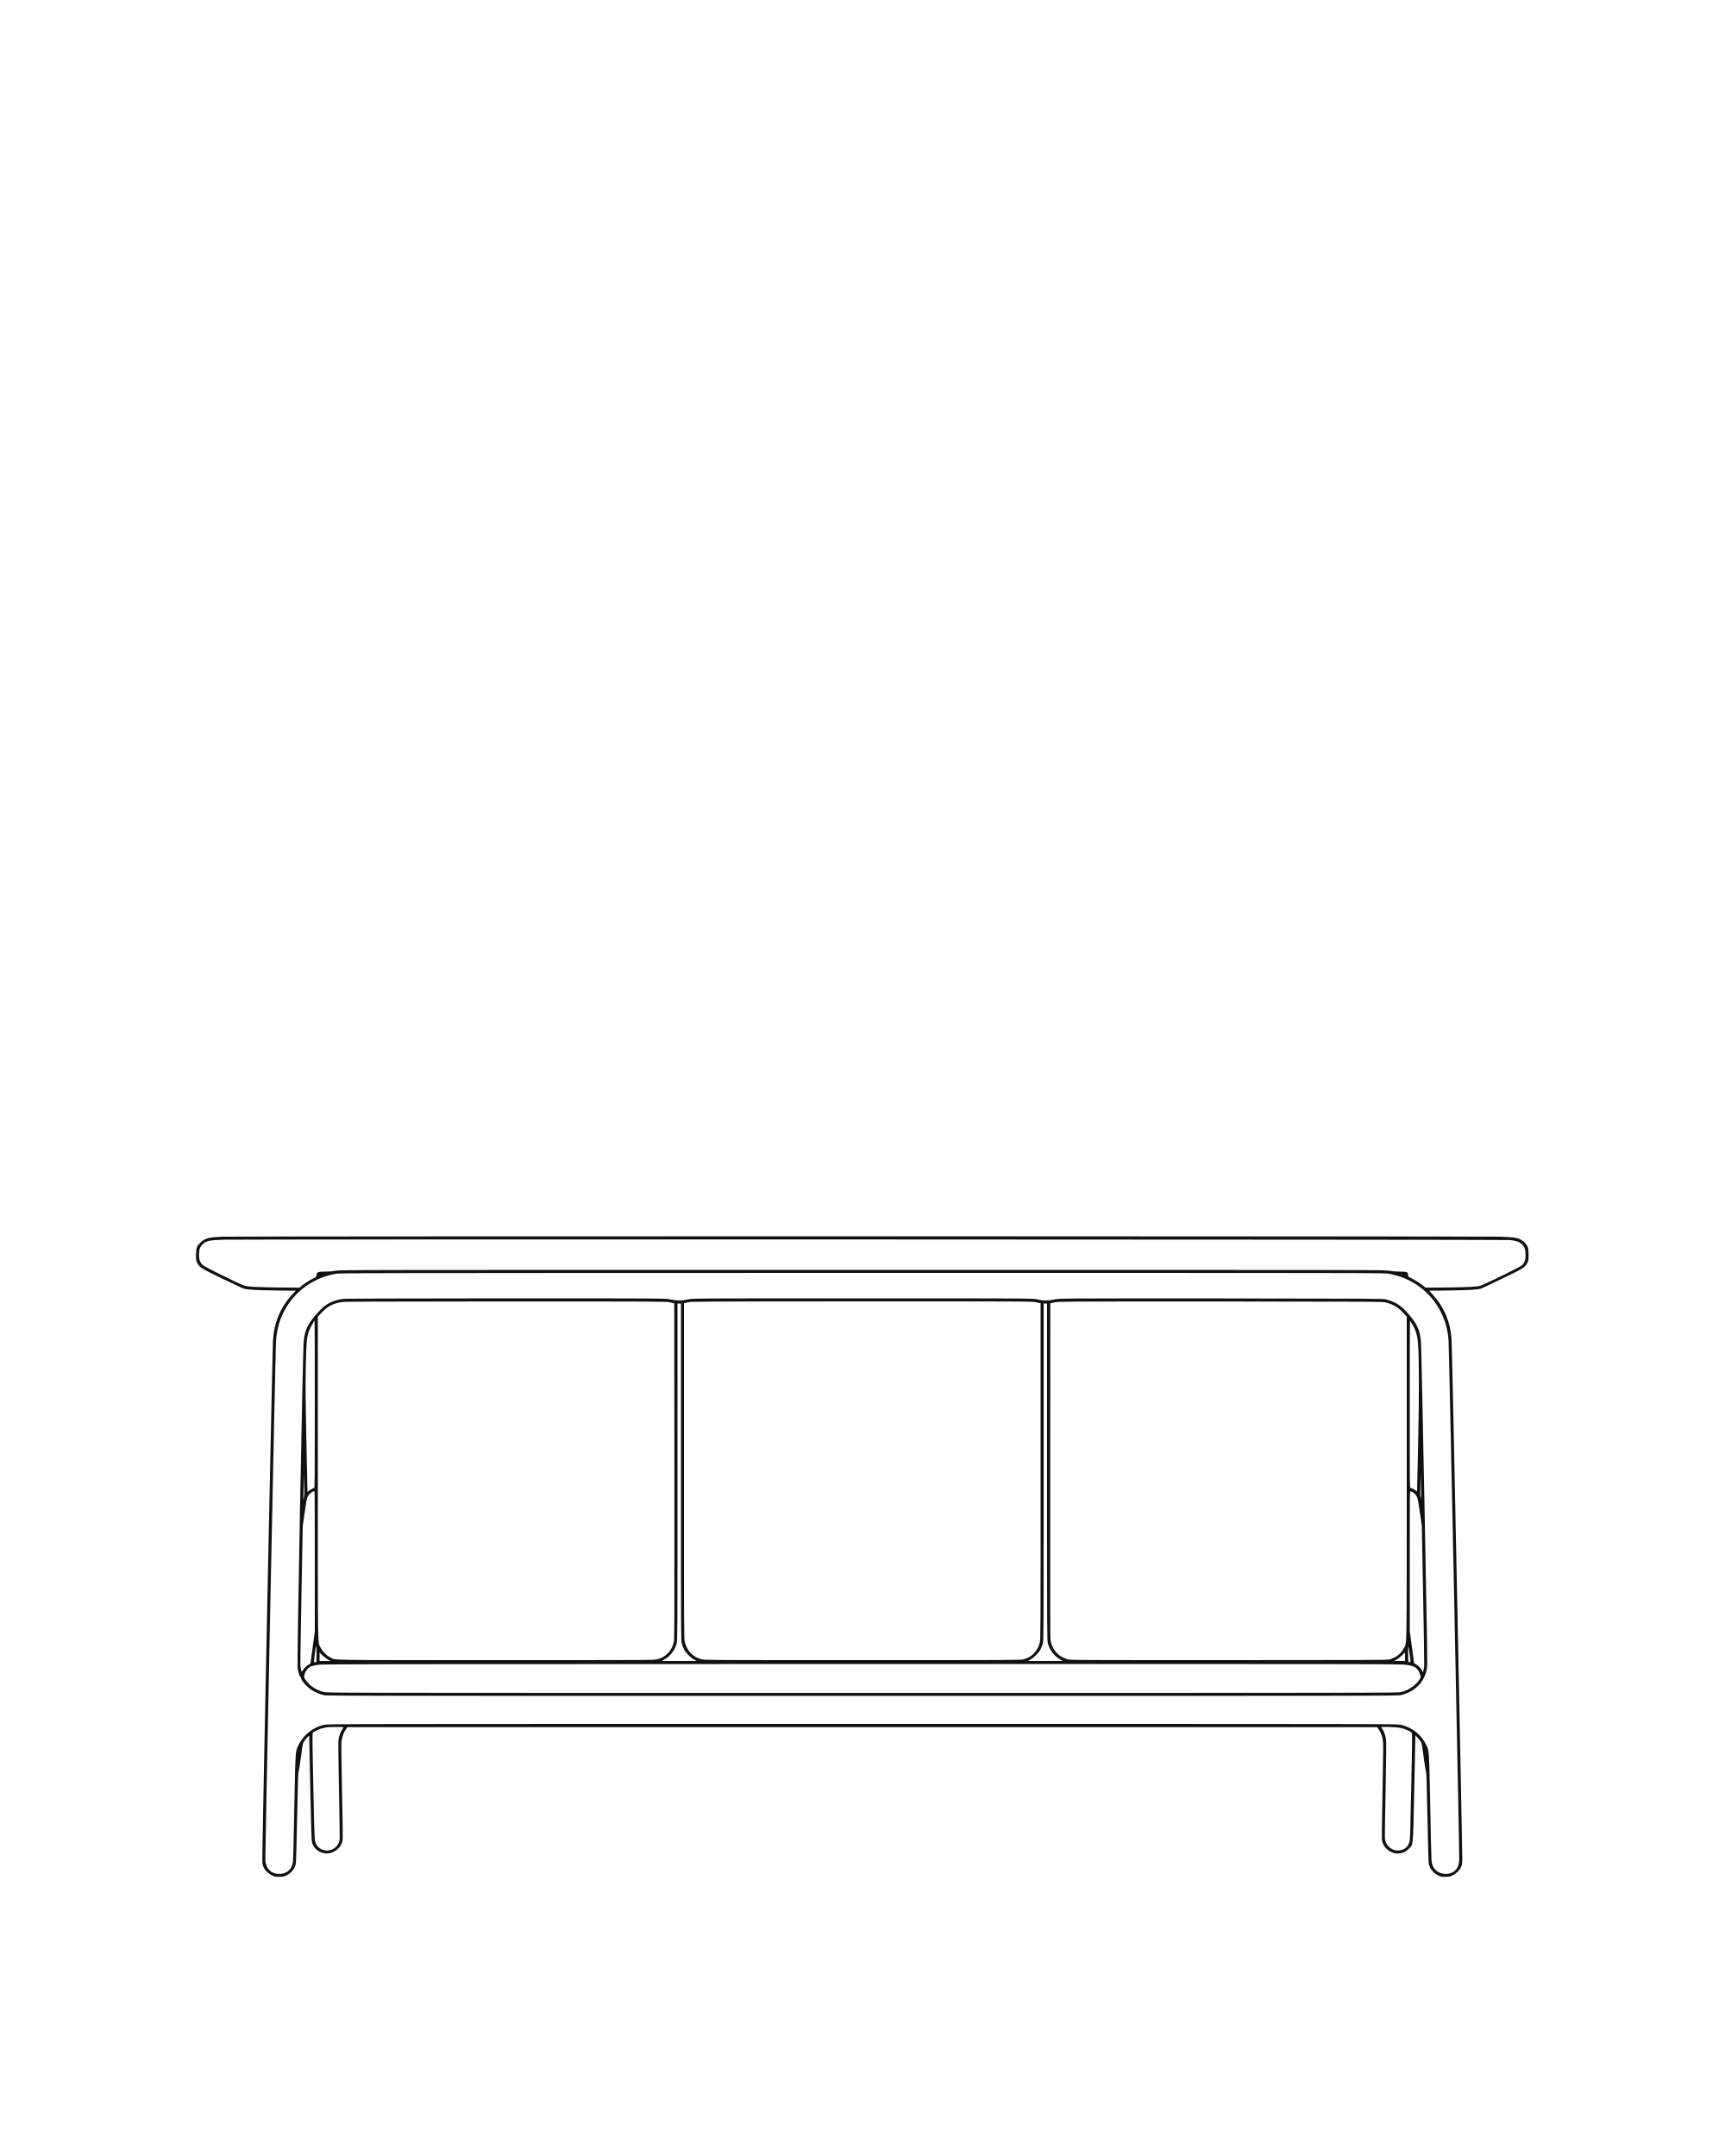
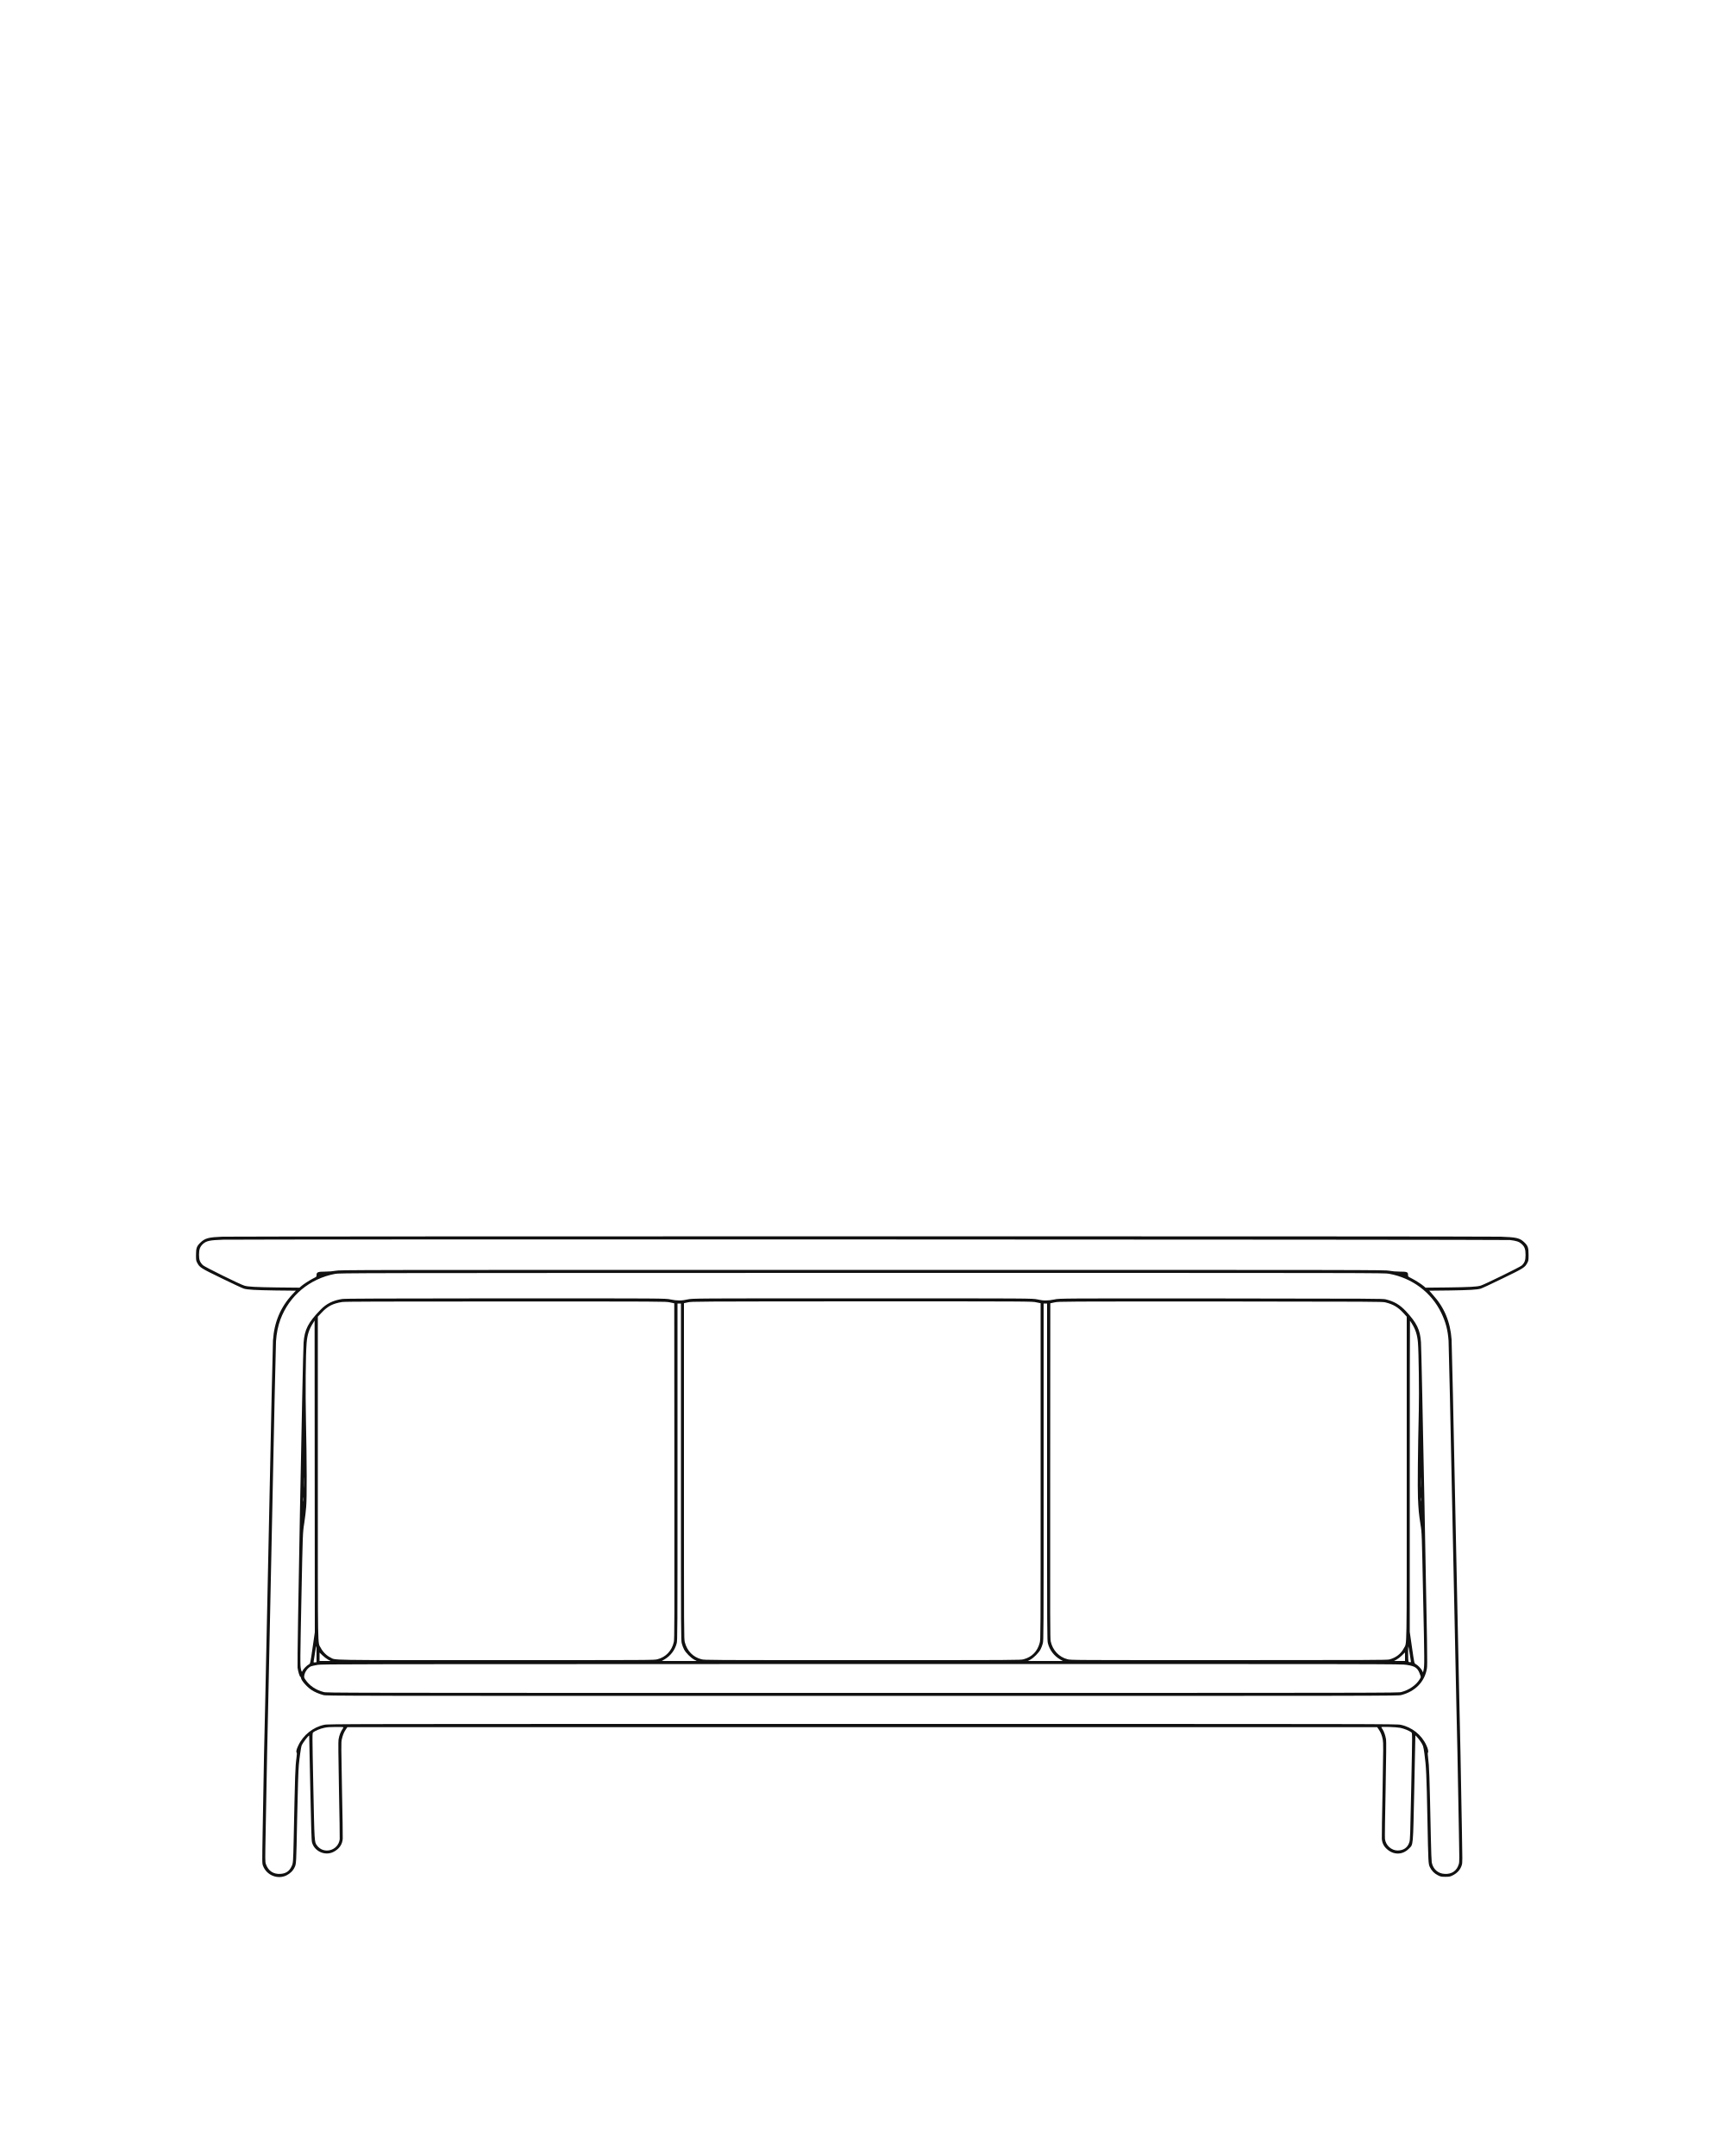
<svg xmlns="http://www.w3.org/2000/svg" width="2000" height="2500" viewBox="0 0 2000 2500">
  <g transform="translate(221 1427) scale(0.5)">
    <g transform="translate(0,1514) scale(0.25,-0.25)" fill="#111111" stroke="none">
-       <path d="M296 6000 c-127 -5 -160 -13 -202 -52 -38 -36 -44 -53 -44 -118 0 -49 1 -53 11 -72 23 -44 33 -50 231 -146 100 -49 191 -91 202 -94 35 -10 103 -14 295 -17 l187 -2 -31 -33 c-111 -119 -170 -259 -181 -429 -5 -72 -101 -4746 -99 -4817 1 -40 2 -49 12 -69 14 -31 45 -60 78 -76 25 -12 30 -13 67 -13 37 0 42 1 67 13 46 23 77 62 87 108 2 10 8 205 12 432 7 336 9 415 14 426 3 7 13 69 22 136 16 124 16 124 32 146 16 24 44 53 44 47 0 -2 5 -221 10 -486 8 -376 11 -487 16 -503 22 -82 118 -126 195 -90 55 26 87 70 90 125 1 17 -2 224 -7 461 -7 378 -8 434 -2 458 8 38 20 68 37 93 l15 22 4776 0 4776 0 15 -22 c18 -26 30 -56 37 -96 5 -26 5 -81 -2 -458 -5 -235 -8 -441 -7 -458 2 -38 17 -69 44 -94 62 -59 147 -59 206 0 43 44 39 1 51 564 5 266 10 485 10 486 0 5 31 -29 44 -49 16 -22 16 -22 32 -146 9 -67 19 -129 22 -136 5 -11 7 -89 14 -426 4 -227 10 -422 12 -432 10 -46 41 -85 87 -108 25 -12 30 -13 67 -13 37 0 42 1 67 13 33 16 64 45 78 76 9 20 11 30 12 67 2 67 -94 4759 -99 4828 -12 164 -67 297 -173 414 l-34 39 184 2 c190 3 258 7 293 17 11 3 102 45 202 94 198 96 208 102 231 146 10 19 11 23 11 74 0 67 -6 84 -42 118 -41 38 -71 45 -217 50 -121 5 -11730 4 -11855 0z m11941 -31 c59 -7 84 -15 107 -35 30 -27 38 -50 38 -104 0 -49 -8 -71 -35 -97 -14 -14 -347 -177 -381 -187 -36 -11 -105 -14 -310 -17 l-202 -2 -16 14 c-22 19 -80 56 -116 74 -30 15 -30 15 -30 32 0 25 -10 29 -77 29 -36 0 -67 3 -97 8 -43 8 -61 8 -4886 8 -4825 0 -4843 0 -4886 -8 -30 -5 -61 -8 -98 -8 -67 0 -80 -5 -80 -32 0 -16 0 -16 -29 -30 -35 -18 -92 -54 -113 -73 l-16 -14 -202 2 c-205 3 -274 6 -310 17 -38 11 -367 173 -383 189 -29 28 -37 49 -37 97 0 52 9 75 38 102 31 27 62 34 184 38 140 5 11893 2 11937 -3z m-1121 -313 c214 -39 392 -172 484 -362 41 -85 61 -159 68 -260 5 -68 102 -4765 99 -4818 -4 -82 -55 -131 -133 -127 -70 3 -118 52 -124 123 -2 14 -7 242 -12 506 -11 526 -9 507 -36 564 -44 97 -135 169 -238 190 -38 8 -102 8 -4992 8 -4890 0 -4954 0 -4992 -8 -104 -21 -197 -96 -242 -194 -27 -58 -25 -38 -36 -564 -5 -264 -10 -492 -12 -506 -6 -70 -51 -116 -120 -119 -80 -4 -134 48 -137 133 -2 57 94 4737 99 4807 5 76 19 144 41 203 82 221 272 379 507 423 42 8 82 8 4886 9 4844 0 4844 0 4890 -8z m-9702 -4215 c-23 -34 -35 -64 -42 -106 -3 -18 -2 -134 4 -464 5 -243 8 -449 7 -460 -13 -107 -150 -144 -212 -57 -23 33 -22 21 -33 550 -10 490 -10 490 -1 498 17 14 66 35 102 42 26 6 53 8 108 8 74 0 74 0 67 -11z m9805 3 c37 -7 86 -28 104 -42 9 -8 9 -8 -1 -500 -10 -473 -10 -494 -18 -520 -16 -50 -54 -76 -110 -76 -57 1 -109 48 -116 107 -2 9 1 215 6 458 6 332 7 447 4 466 -6 36 -18 71 -32 93 -7 10 -12 19 -12 20 0 6 141 1 175 -6z M1406 5422 c-86 -13 -148 -44 -202 -101 -114 -117 -147 -183 -156 -303 -8 -104 -62 -2980 -56 -3016 5 -38 19 -82 26 -85 4 -1 6 -6 6 -10 0 -21 53 -82 96 -111 28 -19 72 -38 111 -48 30 -8 84 -8 4999 -8 4915 0 4969 0 4999 8 130 33 218 124 238 246 6 33 4 158 -22 1504 -16 807 -30 1493 -33 1524 -8 115 -39 178 -138 285 -58 62 -109 92 -190 112 -29 6 -98 7 -1525 8 -1496 1 -1496 1 -1545 -9 -64 -13 -103 -13 -160 0 -44 10 -44 10 -1622 10 -1578 0 -1578 0 -1622 -10 -57 -13 -97 -13 -160 0 -48 10 -48 10 -1530 10 -1165 -1 -1489 -2 -1514 -6z m3038 -31 l42 -9 1 -1556 c1 -1411 1 -1559 -5 -1585 -18 -82 -74 -141 -152 -161 -31 -8 -40 -8 -1496 -8 -1614 0 -1483 -2 -1538 25 -34 16 -70 52 -89 89 -29 57 -27 -83 -27 1576 l0 1496 33 35 c57 62 105 87 193 101 25 4 336 5 1514 5 1482 0 1482 0 1524 -8z m3400 0 l40 -8 0 -1559 c0 -1539 0 -1559 -8 -1590 -21 -81 -73 -134 -150 -154 -31 -8 -50 -8 -1494 -8 -1444 0 -1463 0 -1494 8 -78 20 -133 77 -154 158 -8 31 -8 51 -8 1588 l0 1557 37 8 c37 8 44 8 1614 9 1577 0 1577 0 1617 -9z m3236 0 c74 -18 118 -44 168 -98 l32 -35 0 -1498 c0 -1662 2 -1521 -27 -1578 -27 -52 -74 -88 -135 -104 -21 -5 -190 -6 -1488 -6 -1456 0 -1465 0 -1496 8 -79 20 -138 83 -156 165 -6 26 -6 174 -5 1583 l1 1554 42 9 c42 8 42 8 1538 8 1427 -1 1497 -2 1526 -8z m-6532 -1572 c0 -1542 0 -1562 8 -1593 4 -17 14 -42 21 -55 16 -31 62 -77 93 -94 l24 -13 -162 0 -162 0 26 15 c55 32 96 86 112 147 8 31 8 51 8 1593 l0 1561 16 0 16 0 0 -1561z m3396 0 c0 -1542 0 -1562 8 -1593 16 -61 57 -115 112 -147 l26 -15 -162 0 -162 0 24 13 c31 17 77 63 93 94 7 13 17 38 21 55 8 31 8 51 8 1593 l0 1561 16 0 16 0 0 -1561z m-6792 625 c0 -696 -1 -776 -6 -776 -9 0 -39 -16 -51 -27 -6 -6 -11 -10 -11 -9 0 1 -5 210 -10 465 -8 387 -9 496 -6 664 5 281 9 319 39 385 10 23 40 74 43 74 1 0 2 -349 2 -776z m10175 751 c35 -56 51 -106 57 -181 11 -140 12 -444 2 -916 -5 -253 -10 -461 -10 -462 0 -1 -4 2 -9 7 -12 11 -41 25 -51 25 -8 0 -8 0 -8 776 0 427 1 776 2 776 1 0 8 -11 17 -25z m-10272 -1581 c-1 -15 -4 -34 -6 -42 -4 -13 -5 -11 -3 12 1 14 2 68 3 120 l0 94 4 -78 c2 -43 2 -91 2 -106z m10358 -50 c-1 -1 -1 3 -1 8 0 5 -2 12 -4 17 -4 6 -4 37 -1 109 l3 100 2 -116 c1 -64 2 -117 1 -118z m-10261 -575 l0 -652 -20 -147 c-11 -80 -20 -147 -20 -148 0 -1 -7 -5 -15 -10 -17 -8 -55 -46 -59 -59 -6 -20 -13 -4 -20 47 -1 10 3 305 10 656 l12 638 18 128 c15 102 20 131 28 146 11 21 33 43 46 46 5 1 10 3 11 4 1 1 4 2 6 2 2 0 3 -293 3 -651z m10178 645 c11 -3 34 -26 44 -46 8 -15 13 -44 28 -146 l18 -128 12 -640 c7 -352 11 -648 10 -658 -1 -10 -5 -27 -7 -38 l-4 -20 -8 16 c-11 22 -40 52 -59 60 -9 4 -16 8 -16 10 0 1 -9 69 -20 150 l-20 147 0 650 c0 617 0 650 7 647 4 -1 10 -3 15 -4z m-10162 -1508 c0 -74 0 -74 -12 -74 -15 0 -14 -4 -4 76 13 98 16 98 16 -2z m10139 2 c11 -82 11 -77 -2 -75 -11 1 -11 1 -12 75 -1 42 0 72 2 70 2 -2 8 -34 12 -70z m-10033 -51 l24 -13 -51 0 -51 0 0 39 0 39 27 -26 c15 -14 38 -32 51 -39z m9990 27 l0 -40 -51 0 -51 0 24 13 c13 7 36 25 50 39 14 15 26 27 27 27 1 1 1 -17 1 -39z m15 -76 c85 -13 105 -29 128 -100 5 -12 4 -16 -8 -35 -32 -53 -99 -99 -169 -117 -31 -8 -49 -8 -4998 -8 -4967 0 -4967 0 -4998 8 -73 19 -132 59 -170 116 -11 16 -12 20 -10 36 5 36 34 75 64 87 7 3 34 8 60 13 47 7 163 7 5047 8 5000 0 5000 0 5054 -8z" />
+       <path d="M296 6000 c-127 -5 -160 -13 -202 -52 -38 -36 -44 -53 -44 -118 0 -49 1 -53 11 -72 23 -44 33 -50 231 -146 100 -49 191 -91 202 -94 35 -10 103 -14 295 -17 l187 -2 -31 -33 c-111 -119 -170 -259 -181 -429 -2 -34 -19 -773 -36 -1641 -18 -868 -34 -1639 -36 -1714 -5 -150 -17 -764 -24 -1210 -5 -286 -5 -286 4 -309 33 -87 135 -128 217 -88 35 18 61 43 76 76 15 31 15 32 23 441 6 291 11 456 16 510 6 65 20 162 25 176 11 28 71 106 71 92 0 -2 5 -221 10 -486 8 -376 11 -487 16 -503 22 -82 118 -126 195 -90 55 26 87 70 90 125 1 17 -2 224 -7 461 -7 378 -8 434 -2 458 8 38 20 68 37 93 l15 22 4776 0 4776 0 15 -22 c18 -26 30 -56 37 -96 5 -26 5 -81 -2 -458 -5 -235 -8 -441 -7 -458 2 -38 17 -69 44 -94 62 -59 147 -59 206 0 43 44 39 1 51 564 5 266 10 485 10 486 0 6 32 -31 48 -55 24 -36 26 -41 36 -113 16 -116 20 -193 28 -614 8 -404 8 -408 23 -439 16 -33 41 -59 76 -76 25 -12 30 -13 67 -13 35 0 43 1 64 11 46 22 76 55 89 99 6 20 6 47 1 304 -8 485 -20 1068 -24 1208 -2 74 -18 847 -36 1718 -17 871 -34 1611 -36 1644 -12 164 -67 297 -173 414 l-34 39 184 2 c190 3 258 7 293 17 11 3 102 45 202 94 198 96 208 102 231 146 10 19 11 23 11 74 0 67 -6 84 -42 118 -41 38 -71 45 -217 50 -121 5 -11730 4 -11855 0z m11941 -31 c59 -7 84 -15 107 -35 30 -27 38 -50 38 -104 0 -49 -8 -71 -35 -97 -14 -14 -347 -177 -381 -187 -36 -11 -105 -14 -310 -17 l-202 -2 -16 14 c-22 19 -80 56 -116 74 -30 15 -30 15 -30 32 0 25 -10 29 -77 29 -36 0 -67 3 -97 8 -43 8 -61 8 -4886 8 -4825 0 -4843 0 -4886 -8 -30 -5 -61 -8 -98 -8 -67 0 -80 -5 -80 -32 0 -16 0 -16 -29 -30 -35 -18 -92 -54 -113 -73 l-16 -14 -202 2 c-205 3 -274 6 -310 17 -38 11 -367 173 -383 189 -29 28 -37 49 -37 97 0 52 9 75 38 102 31 27 62 34 184 38 140 5 11893 2 11937 -3z m-1121 -313 c214 -39 392 -172 484 -362 41 -85 61 -159 68 -260 2 -33 19 -773 36 -1644 18 -871 34 -1643 36 -1716 4 -129 15 -667 24 -1202 5 -245 5 -272 -1 -292 -18 -62 -65 -95 -131 -91 -62 3 -107 43 -120 106 -2 10 -6 108 -8 217 -13 608 -15 670 -26 757 -4 28 -4 43 -1 46 6 7 0 36 -15 67 -44 97 -135 169 -238 190 -38 8 -102 8 -4992 8 -4890 0 -4954 0 -4992 -8 -104 -21 -197 -96 -242 -194 -16 -33 -21 -56 -15 -63 4 -4 3 -18 -1 -49 -12 -91 -13 -134 -26 -754 -5 -220 -5 -223 -20 -254 -21 -45 -53 -66 -104 -69 -65 -4 -113 29 -134 92 -7 19 -7 40 -2 293 9 518 20 1069 24 1202 2 74 18 844 36 1712 17 868 34 1607 36 1641 5 76 19 144 41 203 82 221 272 379 507 423 42 8 82 8 4886 9 4844 0 4844 0 4890 -8z m-9702 -4215 c-23 -34 -35 -64 -42 -106 -3 -18 -2 -134 4 -464 5 -243 8 -449 7 -460 -13 -107 -150 -144 -212 -57 -23 33 -22 21 -33 550 -10 490 -10 490 -1 498 17 14 66 35 102 42 26 6 53 8 108 8 74 0 74 0 67 -11z m9805 3 c37 -7 86 -28 104 -42 9 -8 9 -8 -1 -500 -10 -473 -10 -494 -18 -520 -16 -50 -54 -76 -110 -76 -57 1 -109 48 -116 107 -2 9 1 215 6 458 6 332 7 447 4 466 -6 36 -18 71 -32 93 -7 10 -12 19 -12 20 0 6 141 1 175 -6z M1406 5422 c-86 -13 -148 -44 -202 -101 -114 -117 -147 -183 -156 -303 -8 -104 -62 -2980 -56 -3016 5 -38 19 -82 26 -85 4 -1 6 -6 6 -10 0 -21 53 -82 96 -111 28 -19 72 -38 111 -48 30 -8 84 -8 4999 -8 4915 0 4969 0 4999 8 130 33 218 124 238 246 6 33 4 158 -22 1504 -16 807 -30 1493 -33 1524 -8 115 -39 178 -138 285 -58 62 -109 92 -190 112 -29 6 -98 7 -1525 8 -1496 1 -1496 1 -1545 -9 -64 -13 -103 -13 -160 0 -44 10 -44 10 -1622 10 -1578 0 -1578 0 -1622 -10 -57 -13 -97 -13 -160 0 -48 10 -48 10 -1530 10 -1165 -1 -1489 -2 -1514 -6z m3038 -31 l42 -9 1 -1556 c1 -1411 1 -1559 -5 -1585 -18 -82 -74 -141 -152 -161 -31 -8 -40 -8 -1496 -8 -1614 0 -1483 -2 -1538 25 -34 16 -70 52 -89 89 -29 57 -27 -83 -27 1576 l0 1496 33 35 c57 62 105 87 193 101 25 4 336 5 1514 5 1482 0 1482 0 1524 -8z m3400 0 l40 -8 0 -1559 c0 -1539 0 -1559 -8 -1590 -21 -81 -73 -134 -150 -154 -31 -8 -50 -8 -1494 -8 -1444 0 -1463 0 -1494 8 -78 20 -133 77 -154 158 -8 31 -8 51 -8 1588 l0 1557 37 8 c37 8 44 8 1614 9 1577 0 1577 0 1617 -9z m3236 0 c74 -18 118 -44 168 -98 l32 -35 0 -1498 c0 -1662 2 -1521 -27 -1578 -27 -52 -74 -88 -135 -104 -21 -5 -190 -6 -1488 -6 -1456 0 -1465 0 -1496 8 -79 20 -138 83 -156 165 -6 26 -6 174 -5 1583 l1 1554 42 9 c42 8 42 8 1538 8 1427 -1 1497 -2 1526 -8z m-6532 -1572 c0 -1542 0 -1562 8 -1593 4 -17 14 -42 21 -55 16 -31 62 -77 93 -94 l24 -13 -162 0 -162 0 26 15 c55 32 96 86 112 147 8 31 8 51 8 1593 l0 1561 16 0 16 0 0 -1561z m3396 0 c0 -1542 0 -1562 8 -1593 16 -61 57 -115 112 -147 l26 -15 -162 0 -162 0 24 13 c31 17 77 63 93 94 7 13 17 38 21 55 8 31 8 51 8 1593 l0 1561 16 0 16 0 0 -1561z m-6813 -1634 c-21 -146 -21 -146 -35 -153 -17 -8 -54 -47 -58 -59 -4 -14 -9 -10 -14 12 -9 40 -8 79 4 673 12 596 12 596 26 684 7 48 16 117 18 152 7 82 6 423 -2 794 -6 278 -3 610 6 726 6 75 22 125 58 182 l16 26 1 -1446 1 -1446 -21 -145z m10196 3010 c35 -56 51 -106 57 -179 7 -85 12 -463 8 -626 -9 -393 -12 -711 -8 -811 5 -116 8 -148 24 -251 12 -74 12 -74 24 -672 13 -598 13 -635 4 -676 l-5 -22 -9 18 c-10 19 -40 50 -60 60 -12 7 -12 7 -33 152 l-21 146 0 1443 c0 794 1 1443 2 1443 1 0 8 -11 17 -25z m-10276 -1514 c-1 -21 -1 -4 -1 39 0 43 0 60 1 39 1 -21 1 -57 0 -78z m10360 0 c-1 -21 -1 -4 -1 39 0 43 0 60 1 39 1 -21 1 -57 0 -78z m-10364 -134 c-1 -9 -2 -3 -2 15 0 18 1 25 2 17 1 -8 1 -22 0 -32z m10368 2 c-1 -8 -2 -2 -2 13 0 15 1 22 2 15 1 -7 1 -20 0 -28z m-10247 -1423 l0 -73 -14 -2 c-13 -1 -14 -1 -13 7 1 4 6 36 11 70 14 97 16 97 16 -2z m10140 2 c5 -36 10 -68 11 -71 2 -4 -2 -5 -11 -4 -14 1 -14 1 -15 75 -1 43 0 72 2 70 2 -2 8 -34 13 -70z m-10034 -51 l24 -13 -51 0 -51 0 0 39 0 39 27 -26 c15 -14 38 -32 51 -39z m9990 27 l0 -40 -51 0 -51 0 24 13 c13 7 36 25 50 39 14 15 26 27 27 27 1 1 1 -17 1 -39z m15 -76 c85 -13 105 -29 128 -100 5 -12 4 -16 -8 -35 -32 -53 -99 -99 -169 -117 -31 -8 -49 -8 -4998 -8 -4967 0 -4967 0 -4998 8 -73 19 -132 59 -170 116 -11 16 -12 20 -10 36 5 36 34 75 64 87 7 3 34 8 60 13 47 7 163 7 5047 8 5000 0 5000 0 5054 -8z" />
    </g>
  </g>
</svg>
